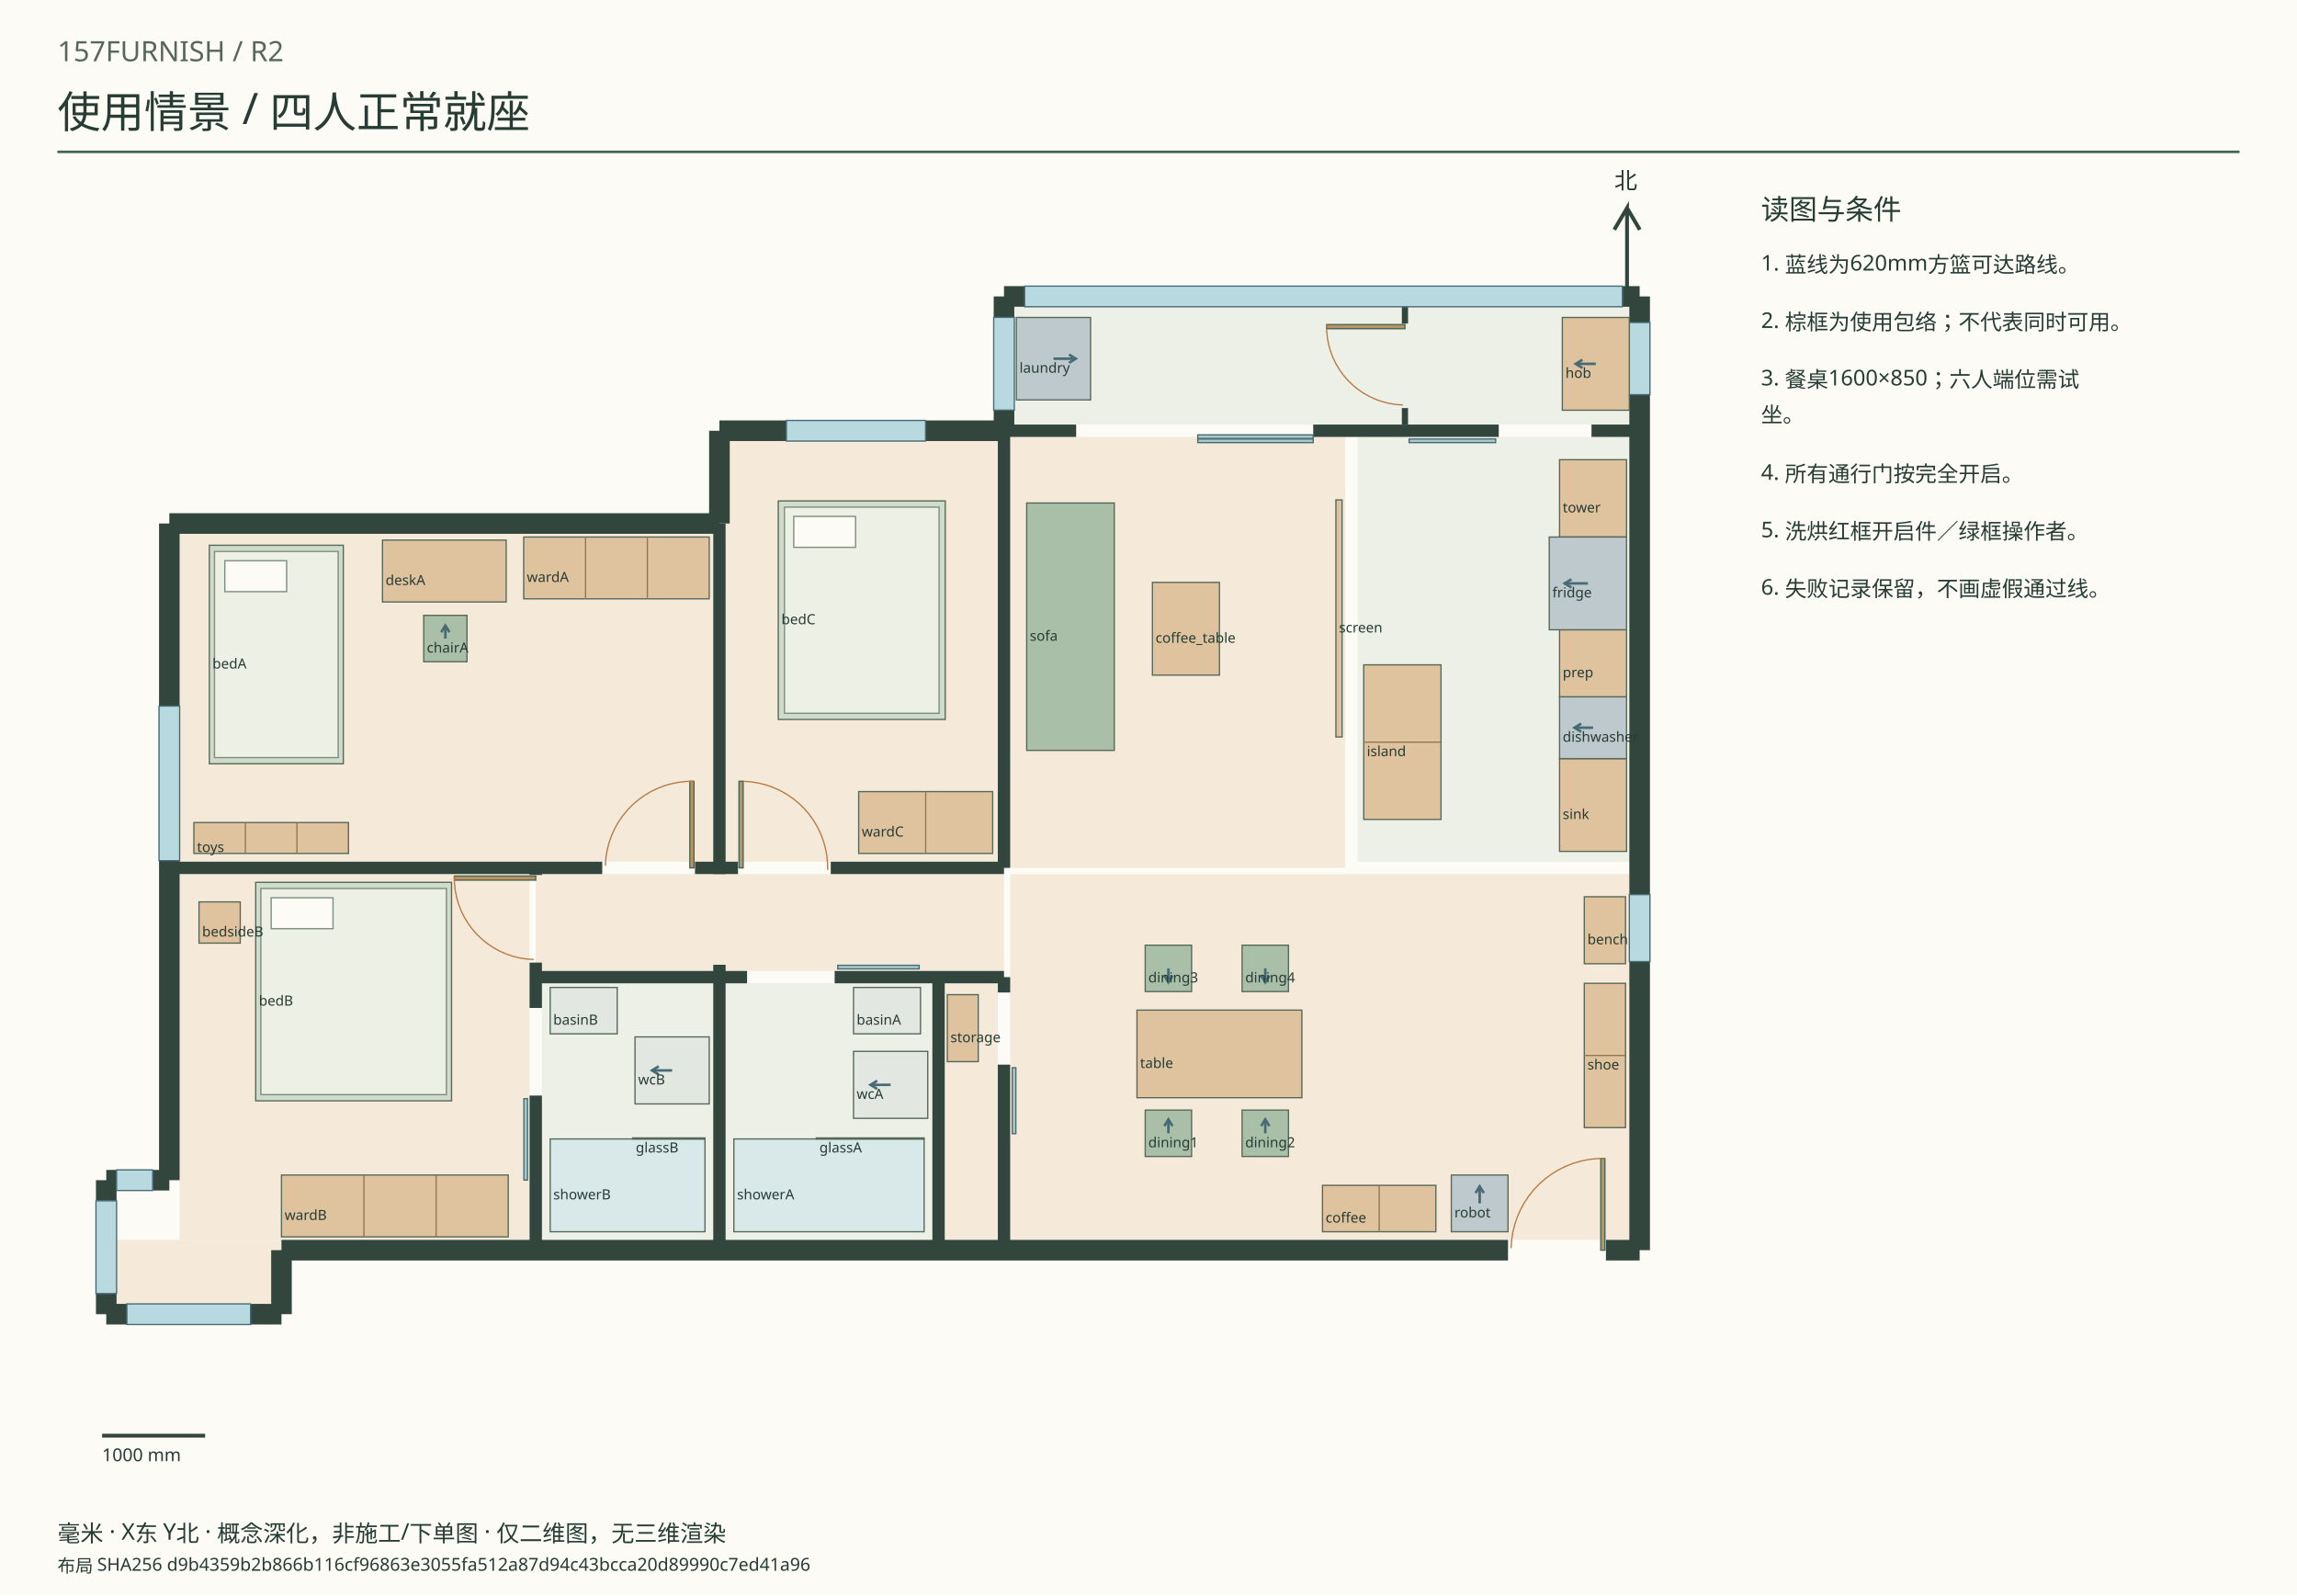
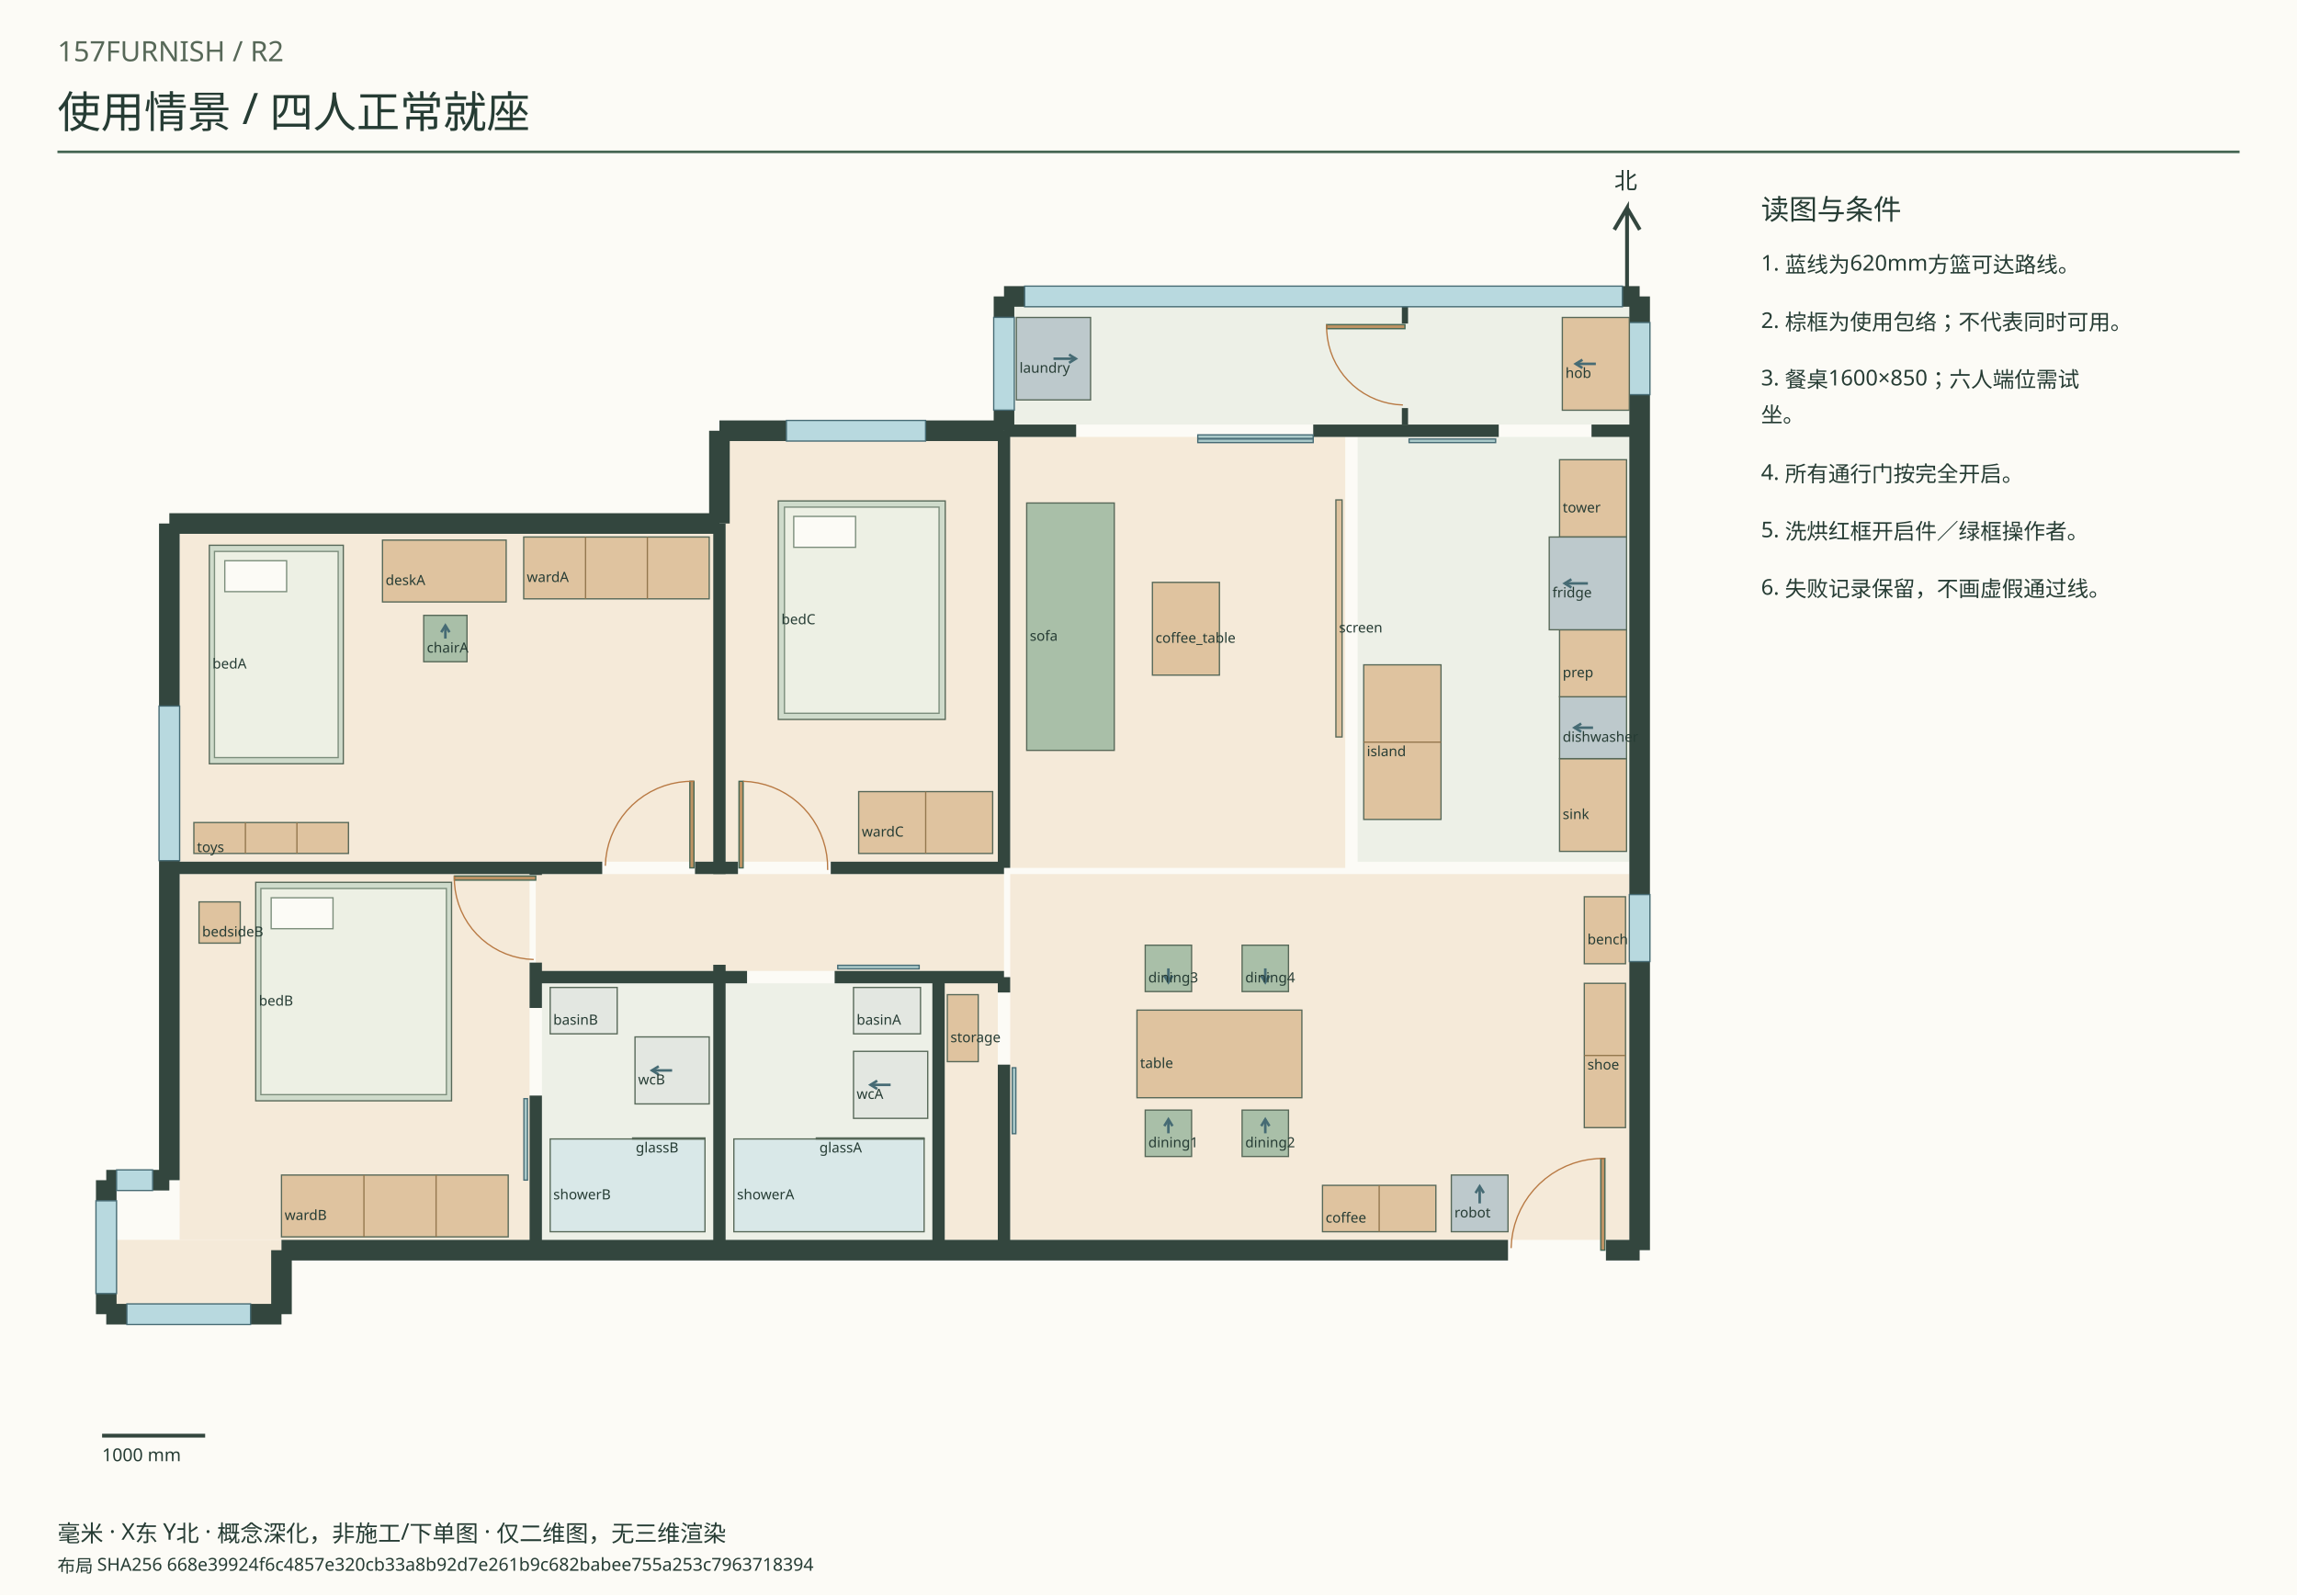
- <svg xmlns="http://www.w3.org/2000/svg" width="1800" height="1250" viewBox="0 0 1800 1250" data-revision="R2" data-layout-sha256="d9b4359b2b866b116cf96863e3055fa512a87d94c43bcca20d89990c7ed41a96">
+ <svg xmlns="http://www.w3.org/2000/svg" width="1800" height="1250" viewBox="0 0 1800 1250" data-revision="R2" data-layout-sha256="668e39924f6c4857e320cb33a8b92d7e261b9c682babee755a253c7963718394">
  <rect x="0" y="0" width="1800" height="1250" fill="#fcfbf6" stroke="none" stroke-width="1" />
  <text x="45.000" y="48.000" font-size="22" fill="#576858" font-family="Microsoft YaHei, sans-serif">157FURNISH  /  R2</text>
  <text x="45.000" y="100.000" font-size="34" fill="#263c34" font-family="Microsoft YaHei, sans-serif">使用情景 / 四人正常就座</text>
  <polyline points="45.000,119.000 1755.000,119.000" fill="none" stroke="#456653" stroke-width="2" />
  <text x="45.000" y="1208.000" font-size="18" fill="#263c34" font-family="Microsoft YaHei, sans-serif">毫米 · X东 Y北 · 概念深化，非施工/下单图 · 仅二维图，无三维渲染</text>
-   <text x="45.000" y="1232.000" font-size="14" fill="#263c34" font-family="Microsoft YaHei, sans-serif">布局 SHA256 d9b4359b2b866b116cf96863e3055fa512a87d94c43bcca20d89990c7ed41a96</text>
+   <text x="45.000" y="1232.000" font-size="14" fill="#263c34" font-family="Microsoft YaHei, sans-serif">布局 SHA256 668e39924f6c4857e320cb33a8b92d7e261b9c682babee755a253c7963718394</text>
  <text x="1380.000" y="172.000" font-size="22" fill="#263c34" font-family="Microsoft YaHei, sans-serif">读图与条件</text>
  <text x="1380.000" y="212.000" font-size="17" fill="#263c34" font-family="Microsoft YaHei, sans-serif">1. 蓝线为620mm方篮可达路线。</text>
  <text x="1380.000" y="257.000" font-size="17" fill="#263c34" font-family="Microsoft YaHei, sans-serif">2. 棕框为使用包络；不代表同时可用。</text>
  <text x="1380.000" y="302.000" font-size="17" fill="#263c34" font-family="Microsoft YaHei, sans-serif">3. 餐桌1600×850；六人端位需试</text>
  <text x="1380.000" y="331.000" font-size="17" fill="#263c34" font-family="Microsoft YaHei, sans-serif">坐。</text>
  <text x="1380.000" y="376.000" font-size="17" fill="#263c34" font-family="Microsoft YaHei, sans-serif">4. 所有通行门按完全开启。</text>
  <text x="1380.000" y="421.000" font-size="17" fill="#263c34" font-family="Microsoft YaHei, sans-serif">5. 洗烘红框开启件／绿框操作者。</text>
  <text x="1380.000" y="466.000" font-size="17" fill="#263c34" font-family="Microsoft YaHei, sans-serif">6. 失败记录保留，不画虚假通过线。</text>
  <defs>
    <clipPath id="planClip">
      <rect x="50" y="145" width="1280" height="970" />
    </clipPath>
  </defs>
  <g clip-path="url(#planClip)">
    <rect x="140.777" y="418.304" width="418.142" height="256.927" fill="#f5ead9" stroke="none" stroke-width="1" />
    <rect x="140.777" y="684.923" width="274.212" height="286.65" fill="#f5ead9" stroke="none" stroke-width="1" />
    <rect x="83.269" y="971.573" width="137.308" height="58.235" fill="#f5ead9" stroke="none" stroke-width="1" />
    <rect x="568.611" y="345.611" width="213.311" height="329.619" fill="#f5ead9" stroke="none" stroke-width="1" />
    <rect x="419.835" y="684.923" width="366.935" height="75.923" fill="#f5ead9" stroke="none" stroke-width="1" />
    <rect x="424.681" y="770.538" width="134.238" height="201.035" fill="#edf0e7" stroke="none" stroke-width="1" />
    <rect x="568.611" y="770.538" width="162.023" height="201.035" fill="#edf0e7" stroke="none" stroke-width="1" />
    <rect x="740.327" y="770.538" width="41.596" height="201.035" fill="#f5ead9" stroke="none" stroke-width="1" />
    <rect x="791.615" y="684.923" width="485.181" height="286.65" fill="#f5ead9" stroke="none" stroke-width="1" />
    <rect x="791.615" y="342.381" width="262.581" height="337.696" fill="#f5ead9" stroke="none" stroke-width="1" />
    <rect x="1063.889" y="342.381" width="212.908" height="332.85" fill="#edf0e7" stroke="none" stroke-width="1" />
    <rect x="794.846" y="240.369" width="481.95" height="92.319" fill="#edf0e7" stroke="none" stroke-width="1" />
    <rect x="83.269" y="1021.731" width="16.154" height="16.154" fill="#33463e" stroke="none" stroke-width="1" />
    <rect x="99.423" y="1021.731" width="96.923" height="16.154" fill="#33463e" stroke="none" stroke-width="1" />
    <rect x="196.346" y="1021.731" width="24.231" height="16.154" fill="#33463e" stroke="none" stroke-width="1" />
    <rect x="212.5" y="979.65" width="16.154" height="50.158" fill="#33463e" stroke="none" stroke-width="1" />
    <rect x="220.577" y="971.573" width="961.154" height="16.154" fill="#33463e" stroke="none" stroke-width="1" />
    <rect x="1258.461" y="971.573" width="26.412" height="16.154" fill="#33463e" stroke="none" stroke-width="1" />
    <rect x="1276.796" y="753.496" width="16.154" height="226.154" fill="#33463e" stroke="none" stroke-width="1" />
    <rect x="1276.796" y="700.996" width="16.154" height="52.5" fill="#33463e" stroke="none" stroke-width="1" />
    <rect x="1276.796" y="309.265" width="16.154" height="391.731" fill="#33463e" stroke="none" stroke-width="1" />
    <rect x="1276.796" y="252.727" width="16.154" height="56.538" fill="#33463e" stroke="none" stroke-width="1" />
    <rect x="1276.796" y="232.292" width="16.154" height="20.435" fill="#33463e" stroke="none" stroke-width="1" />
    <rect x="786.769" y="224.215" width="16.154" height="16.154" fill="#33463e" stroke="none" stroke-width="1" />
    <rect x="802.923" y="224.215" width="468.462" height="16.154" fill="#33463e" stroke="none" stroke-width="1" />
    <rect x="1271.385" y="224.215" width="13.489" height="16.154" fill="#33463e" stroke="none" stroke-width="1" />
    <rect x="778.692" y="321.381" width="16.154" height="16.154" fill="#33463e" stroke="none" stroke-width="1" />
    <rect x="778.692" y="248.689" width="16.154" height="72.692" fill="#33463e" stroke="none" stroke-width="1" />
    <rect x="778.692" y="232.292" width="16.154" height="16.396" fill="#33463e" stroke="none" stroke-width="1" />
    <rect x="563.765" y="329.458" width="52.5" height="16.154" fill="#33463e" stroke="none" stroke-width="1" />
    <rect x="616.265" y="329.458" width="109.038" height="16.154" fill="#33463e" stroke="none" stroke-width="1" />
    <rect x="725.304" y="329.458" width="61.465" height="16.154" fill="#33463e" stroke="none" stroke-width="1" />
    <rect x="555.688" y="337.535" width="16.154" height="72.692" fill="#33463e" stroke="none" stroke-width="1" />
    <rect x="132.7" y="402.15" width="431.065" height="16.154" fill="#33463e" stroke="none" stroke-width="1" />
    <rect x="124.623" y="674.423" width="16.154" height="250.385" fill="#33463e" stroke="none" stroke-width="1" />
    <rect x="124.623" y="553.269" width="16.154" height="121.154" fill="#33463e" stroke="none" stroke-width="1" />
    <rect x="124.623" y="410.227" width="16.154" height="143.042" fill="#33463e" stroke="none" stroke-width="1" />
    <rect x="83.269" y="916.731" width="8.077" height="16.154" fill="#33463e" stroke="none" stroke-width="1" />
    <rect x="91.346" y="916.731" width="28.269" height="16.154" fill="#33463e" stroke="none" stroke-width="1" />
    <rect x="119.615" y="916.731" width="13.085" height="16.154" fill="#33463e" stroke="none" stroke-width="1" />
    <rect x="75.192" y="1013.654" width="16.154" height="16.154" fill="#33463e" stroke="none" stroke-width="1" />
    <rect x="75.192" y="940.962" width="16.154" height="72.692" fill="#33463e" stroke="none" stroke-width="1" />
    <rect x="75.192" y="924.808" width="16.154" height="16.154" fill="#33463e" stroke="none" stroke-width="1" />
    <rect x="132.7" y="675.231" width="339.231" height="9.692" fill="#33463e" stroke="none" stroke-width="1" />
    <rect x="544.623" y="675.231" width="19.142" height="9.692" fill="#33463e" stroke="none" stroke-width="1" />
    <rect x="414.988" y="858.496" width="9.692" height="121.154" fill="#33463e" stroke="none" stroke-width="1" />
    <rect x="414.988" y="754.304" width="9.692" height="35.538" fill="#33463e" stroke="none" stroke-width="1" />
    <rect x="414.988" y="680.077" width="9.692" height="5.573" fill="#33463e" stroke="none" stroke-width="1" />
    <rect x="558.919" y="756" width="9.692" height="9.692" fill="#33463e" stroke="none" stroke-width="1" />
    <rect x="558.919" y="410.227" width="9.692" height="274.696" fill="#33463e" stroke="none" stroke-width="1" />
    <rect x="563.765" y="675.231" width="14.539" height="9.692" fill="#33463e" stroke="none" stroke-width="1" />
    <rect x="650.996" y="675.231" width="135.773" height="9.692" fill="#33463e" stroke="none" stroke-width="1" />
    <rect x="781.923" y="337.535" width="9.692" height="342.542" fill="#33463e" stroke="none" stroke-width="1" />
    <rect x="419.835" y="760.846" width="165.577" height="9.692" fill="#33463e" stroke="none" stroke-width="1" />
    <rect x="654.065" y="760.846" width="132.704" height="9.692" fill="#33463e" stroke="none" stroke-width="1" />
    <rect x="558.919" y="765.692" width="9.692" height="213.958" fill="#33463e" stroke="none" stroke-width="1" />
    <rect x="730.635" y="765.692" width="9.692" height="213.958" fill="#33463e" stroke="none" stroke-width="1" />
    <rect x="781.923" y="834.265" width="9.692" height="145.385" fill="#33463e" stroke="none" stroke-width="1" />
    <rect x="781.923" y="765.692" width="9.692" height="12.035" fill="#33463e" stroke="none" stroke-width="1" />
    <rect x="786.769" y="332.688" width="56.538" height="9.692" fill="#33463e" stroke="none" stroke-width="1" />
    <rect x="1029.077" y="332.688" width="145.385" height="9.692" fill="#33463e" stroke="none" stroke-width="1" />
    <rect x="1247.154" y="332.688" width="37.719" height="9.692" fill="#33463e" stroke="none" stroke-width="1" />
    <rect x="1098.539" y="319.765" width="4.846" height="12.923" fill="#33463e" stroke="none" stroke-width="1" />
    <rect x="1098.539" y="240.369" width="4.846" height="13.165" fill="#33463e" stroke="none" stroke-width="1" />
    <rect x="99.423" y="1021.731" width="96.923" height="16.154" fill="#b8d9df" stroke="#466b74" stroke-width="1" />
    <polygon points="1257.654,979.650 1257.654,907.765 1254.423,907.765 1254.423,979.650" fill="#be9364" stroke="#456653" />
    <polyline points="1184.154,978.035 1184.568,971.776 1185.526,965.577 1187.021,959.485 1189.042,953.546 1191.572,947.806 1194.592,942.309 1198.081,937.095 1202.010,932.206 1206.351,927.678 1211.069,923.545 1216.130,919.839 1221.495,916.588 1227.123,913.818 1232.970,911.548 1238.994,909.797 1245.147,908.577 1251.383,907.898 1257.654,907.765" fill="none" stroke="#b87943" stroke-width="1" />
    <rect x="1276.796" y="700.996" width="16.154" height="52.5" fill="#b8d9df" stroke="#466b74" stroke-width="1" />
    <rect x="1276.796" y="252.727" width="16.154" height="56.538" fill="#b8d9df" stroke="#466b74" stroke-width="1" />
    <rect x="802.923" y="224.215" width="468.462" height="16.154" fill="#b8d9df" stroke="#466b74" stroke-width="1" />
    <rect x="778.692" y="248.689" width="16.154" height="72.692" fill="#b8d9df" stroke="#466b74" stroke-width="1" />
    <rect x="616.265" y="329.458" width="109.038" height="16.154" fill="#b8d9df" stroke="#466b74" stroke-width="1" />
    <rect x="124.623" y="553.269" width="16.154" height="121.154" fill="#b8d9df" stroke="#466b74" stroke-width="1" />
    <rect x="91.346" y="916.731" width="28.269" height="16.154" fill="#b8d9df" stroke="#466b74" stroke-width="1" />
    <rect x="75.192" y="940.962" width="16.154" height="72.692" fill="#b8d9df" stroke="#466b74" stroke-width="1" />
    <polygon points="543.815,680.077 543.815,612.231 540.585,612.231 540.585,680.077" fill="#be9364" stroke="#456653" />
    <polyline points="474.354,678.462 474.753,672.555 475.665,666.705 477.084,660.957 478.998,655.354 481.393,649.940 484.251,644.755 487.550,639.839 491.265,635.229 495.368,630.960 499.827,627.065 504.608,623.574 509.676,620.513 514.991,617.905 520.513,615.770 526.200,614.124 532.009,612.981 537.896,612.348 543.815,612.231" fill="none" stroke="#b87943" stroke-width="1" />
    <rect x="410.546" y="860.919" width="2.827" height="63.808" fill="#aac9c9" stroke="#466b74" stroke-width="1" />
    <polygon points="419.835,686.458 356.027,686.458 356.027,689.688 419.835,689.688" fill="#be9364" stroke="#456653" />
    <polyline points="418.219,751.881 412.664,751.497 407.164,750.631 401.760,749.288 396.493,747.480 391.404,745.220 386.532,742.524 381.913,739.415 377.582,735.914 373.574,732.050 369.917,727.850 366.640,723.348 363.768,718.578 361.323,713.575 359.323,708.379 357.783,703.027 356.716,697.562 356.129,692.025 356.027,686.458" fill="none" stroke="#b87943" stroke-width="1" />
    <polygon points="582.342,680.077 582.342,612.231 579.112,612.231 579.112,680.077" fill="#be9364" stroke="#456653" />
    <polyline points="648.573,681.692 648.456,675.773 647.823,669.886 646.679,664.077 645.034,658.390 642.899,652.868 640.291,647.553 637.230,642.485 633.738,637.704 629.844,633.245 625.575,629.142 620.965,625.427 616.049,622.128 610.864,619.270 605.450,616.875 599.847,614.961 594.099,613.542 588.249,612.630 582.342,612.231" fill="none" stroke="#b87943" stroke-width="1" />
    <rect x="656.489" y="756.404" width="63.808" height="2.827" fill="#aac9c9" stroke="#466b74" stroke-width="1" />
    <rect x="793.231" y="836.688" width="2.827" height="51.692" fill="#aac9c9" stroke="#466b74" stroke-width="1" />
    <rect x="938.615" y="343.996" width="90.462" height="2.827" fill="#aac9c9" stroke="#466b74" stroke-width="1" />
    <rect x="938.615" y="340.765" width="90.462" height="2.827" fill="#aac9c9" stroke="#466b74" stroke-width="1" />
    <rect x="1104.192" y="343.996" width="67.846" height="2.827" fill="#aac9c9" stroke="#466b74" stroke-width="1" />
    <polygon points="1100.962,254.342 1039.577,254.342 1039.577,257.573 1100.962,257.573" fill="#be9364" stroke="#456653" />
    <polyline points="1099.346,317.342 1094.002,316.968 1088.711,316.129 1083.514,314.833 1078.449,313.088 1073.555,310.908 1068.870,308.311 1064.430,305.314 1060.267,301.943 1056.414,298.221 1052.900,294.178 1049.752,289.843 1046.993,285.251 1044.645,280.436 1042.726,275.435 1041.250,270.285 1040.229,265.026 1039.670,259.698 1039.577,254.342" fill="none" stroke="#b87943" stroke-width="1" />
    <rect x="200.385" y="691.385" width="153.462" height="171.231" fill="#cfdbcb" stroke="#576858" stroke-width="1" data-object="bedB" data-mm="1550,2170,1900,2120" data-transform="55.0,201.9230769230769,0.08076923076923077,-250,10350" />
    <rect x="204.423" y="696.231" width="145.385" height="161.538" fill="#edf0e4" stroke="#7b8d7b" stroke-width="1" />
    <rect x="212.5" y="703.5" width="48.462" height="24.231" fill="#fcfbf6" stroke="#7b8d7b" stroke-width="1" />
    <text x="202.808" y="788.000" font-size="11" fill="#263c34" font-family="Microsoft YaHei, sans-serif">bedB</text>
    <rect x="220.577" y="920.769" width="177.692" height="48.462" fill="#dfc39f" stroke="#576858" stroke-width="1" data-object="wardB" data-mm="1800,850,2200,600" data-transform="55.0,201.9230769230769,0.08076923076923077,-250,10350" />
    <polyline points="285.192,969.231 285.192,920.769" fill="none" stroke="#94774e" stroke-width="1" />
    <polyline points="341.731,969.231 341.731,920.769" fill="none" stroke="#94774e" stroke-width="1" />
    <text x="223.000" y="956.000" font-size="11" fill="#263c34" font-family="Microsoft YaHei, sans-serif">wardB</text>
    <rect x="155.962" y="706.731" width="32.308" height="32.308" fill="#dfc39f" stroke="#576858" stroke-width="1" data-object="bedsideB" data-mm="1000,3700,400,400" data-transform="55.0,201.9230769230769,0.08076923076923077,-250,10350" />
    <text x="158.385" y="733.885" font-size="11" fill="#263c34" font-family="Microsoft YaHei, sans-serif">bedsideB</text>
    <rect x="164.038" y="427.269" width="105" height="171.231" fill="#cfdbcb" stroke="#576858" stroke-width="1" data-object="bedA" data-mm="1100,5440,1300,2120" data-transform="55.0,201.9230769230769,0.08076923076923077,-250,10350" />
    <rect x="168.077" y="432.115" width="96.923" height="161.538" fill="#edf0e4" stroke="#7b8d7b" stroke-width="1" />
    <rect x="176.154" y="439.385" width="48.462" height="24.231" fill="#fcfbf6" stroke="#7b8d7b" stroke-width="1" />
    <text x="166.462" y="523.885" font-size="11" fill="#263c34" font-family="Microsoft YaHei, sans-serif">bedA</text>
    <rect x="410.385" y="420.808" width="145.385" height="48.462" fill="#dfc39f" stroke="#576858" stroke-width="1" data-object="wardA" data-mm="4150,7040,1800,600" data-transform="55.0,201.9230769230769,0.08076923076923077,-250,10350" />
    <polyline points="458.846,469.269 458.846,420.808" fill="none" stroke="#94774e" stroke-width="1" />
    <polyline points="507.308,469.269 507.308,420.808" fill="none" stroke="#94774e" stroke-width="1" />
    <text x="412.808" y="456.038" font-size="11" fill="#263c34" font-family="Microsoft YaHei, sans-serif">wardA</text>
    <rect x="299.731" y="423.231" width="96.923" height="48.462" fill="#dfc39f" stroke="#576858" stroke-width="1" data-object="deskA" data-mm="2780,7010,1200,600" data-transform="55.0,201.9230769230769,0.08076923076923077,-250,10350" />
    <text x="302.154" y="458.462" font-size="11" fill="#263c34" font-family="Microsoft YaHei, sans-serif">deskA</text>
    <rect x="332.038" y="482.192" width="33.923" height="36.346" fill="#a9bfa8" stroke="#576858" stroke-width="1" data-object="chairA" data-mm="3180,6430,420,450" data-transform="55.0,201.9230769230769,0.08076923076923077,-250,10350" />
    <polyline points="349.000,500.365 349.000,490.188" fill="none" stroke="#466b74" stroke-width="2" />
    <polyline points="345.769,495.438 349.000,490.188 352.231,495.438" fill="none" stroke="#466b74" stroke-width="2" />
    <text x="334.462" y="511.365" font-size="11" fill="#263c34" font-family="Microsoft YaHei, sans-serif">chairA</text>
    <rect x="151.923" y="644.538" width="121.154" height="24.231" fill="#dfc39f" stroke="#576858" stroke-width="1" data-object="toys" data-mm="950,4570,1500,300" data-transform="55.0,201.9230769230769,0.08076923076923077,-250,10350" />
    <polyline points="192.308,668.769 192.308,644.538" fill="none" stroke="#94774e" stroke-width="1" />
    <polyline points="232.692,668.769 232.692,644.538" fill="none" stroke="#94774e" stroke-width="1" />
    <text x="154.346" y="667.654" font-size="11" fill="#263c34" font-family="Microsoft YaHei, sans-serif">toys</text>
    <rect x="609.885" y="392.538" width="130.846" height="171.231" fill="#cfdbcb" stroke="#576858" stroke-width="1" data-object="bedC" data-mm="6620,5870,1620,2120" data-transform="55.0,201.9230769230769,0.08076923076923077,-250,10350" />
    <rect x="614.731" y="397.385" width="121.154" height="161.538" fill="#edf0e4" stroke="#7b8d7b" stroke-width="1" />
    <rect x="622" y="404.654" width="48.462" height="24.231" fill="#fcfbf6" stroke="#7b8d7b" stroke-width="1" />
    <text x="612.308" y="489.154" font-size="11" fill="#263c34" font-family="Microsoft YaHei, sans-serif">bedC</text>
    <rect x="672.885" y="620.308" width="105" height="48.462" fill="#dfc39f" stroke="#576858" stroke-width="1" data-object="wardC" data-mm="7400,4570,1300,600" data-transform="55.0,201.9230769230769,0.08076923076923077,-250,10350" />
    <polyline points="725.385,668.769 725.385,620.308" fill="none" stroke="#94774e" stroke-width="1" />
    <text x="675.308" y="655.538" font-size="11" fill="#263c34" font-family="Microsoft YaHei, sans-serif">wardC</text>
    <rect x="804.538" y="394.154" width="68.654" height="193.846" fill="#a9bfa8" stroke="#576858" stroke-width="1" data-object="sofa" data-mm="9030,5570,850,2400" data-transform="55.0,201.9230769230769,0.08076923076923077,-250,10350" />
    <text x="806.962" y="502.077" font-size="11" fill="#263c34" font-family="Microsoft YaHei, sans-serif">sofa</text>
    <rect x="903.077" y="456.346" width="52.5" height="72.692" fill="#dfc39f" stroke="#576858" stroke-width="1" data-object="coffee_table" data-mm="10250,6300,650,900" data-transform="55.0,201.9230769230769,0.08076923076923077,-250,10350" />
    <text x="905.500" y="503.692" font-size="11" fill="#263c34" font-family="Microsoft YaHei, sans-serif">coffee_table</text>
    <rect x="1046.846" y="391.731" width="4.846" height="185.769" fill="#dfc39f" stroke="#576858" stroke-width="1" data-object="screen" data-mm="12030,5700,60,2300" data-transform="55.0,201.9230769230769,0.08076923076923077,-250,10350" />
    <text x="1049.269" y="495.615" font-size="11" fill="#263c34" font-family="Microsoft YaHei, sans-serif">screen</text>
    <rect x="1068.654" y="520.962" width="60.577" height="121.154" fill="#dfc39f" stroke="#576858" stroke-width="1" data-object="island" data-mm="12300,4900,750,1500" data-transform="55.0,201.9230769230769,0.08076923076923077,-250,10350" />
    <polyline points="1068.654,581.538 1129.231,581.538" fill="none" stroke="#94774e" stroke-width="1" />
    <text x="1071.077" y="592.538" font-size="11" fill="#263c34" font-family="Microsoft YaHei, sans-serif">island</text>
    <rect x="890.962" y="791.538" width="129.231" height="68.654" fill="#dfc39f" stroke="#576858" stroke-width="1" data-object="table" data-mm="10100,2200,1600,850" data-transform="55.0,201.9230769230769,0.08076923076923077,-250,10350" />
    <text x="893.385" y="836.865" font-size="11" fill="#263c34" font-family="Microsoft YaHei, sans-serif">table</text>
    <rect x="897.423" y="869.885" width="36.346" height="36.346" fill="#a9bfa8" stroke="#576858" stroke-width="1" data-object="dining1" data-mm="10180,1630,450,450" data-transform="55.0,201.9230769230769,0.08076923076923077,-250,10350" />
    <polyline points="915.596,888.058 915.596,877.154" fill="none" stroke="#466b74" stroke-width="2" />
    <polyline points="912.365,882.404 915.596,877.154 918.827,882.404" fill="none" stroke="#466b74" stroke-width="2" />
    <text x="899.846" y="899.058" font-size="11" fill="#263c34" font-family="Microsoft YaHei, sans-serif">dining1</text>
    <rect x="973.346" y="869.885" width="36.346" height="36.346" fill="#a9bfa8" stroke="#576858" stroke-width="1" data-object="dining2" data-mm="11120,1630,450,450" data-transform="55.0,201.9230769230769,0.08076923076923077,-250,10350" />
    <polyline points="991.519,888.058 991.519,877.154" fill="none" stroke="#466b74" stroke-width="2" />
    <polyline points="988.288,882.404 991.519,877.154 994.750,882.404" fill="none" stroke="#466b74" stroke-width="2" />
    <text x="975.769" y="899.058" font-size="11" fill="#263c34" font-family="Microsoft YaHei, sans-serif">dining2</text>
    <rect x="897.423" y="740.654" width="36.346" height="36.346" fill="#a9bfa8" stroke="#576858" stroke-width="1" data-object="dining3" data-mm="10180,3230,450,450" data-transform="55.0,201.9230769230769,0.08076923076923077,-250,10350" />
    <polyline points="915.596,758.827 915.596,769.731" fill="none" stroke="#466b74" stroke-width="2" />
    <polyline points="918.827,764.481 915.596,769.731 912.365,764.481" fill="none" stroke="#466b74" stroke-width="2" />
    <text x="899.846" y="769.827" font-size="11" fill="#263c34" font-family="Microsoft YaHei, sans-serif">dining3</text>
    <rect x="973.346" y="740.654" width="36.346" height="36.346" fill="#a9bfa8" stroke="#576858" stroke-width="1" data-object="dining4" data-mm="11120,3230,450,450" data-transform="55.0,201.9230769230769,0.08076923076923077,-250,10350" />
    <polyline points="991.519,758.827 991.519,769.731" fill="none" stroke="#466b74" stroke-width="2" />
    <polyline points="994.750,764.481 991.519,769.731 988.288,764.481" fill="none" stroke="#466b74" stroke-width="2" />
    <text x="975.769" y="769.827" font-size="11" fill="#263c34" font-family="Microsoft YaHei, sans-serif">dining4</text>
    <rect x="1036.346" y="928.846" width="88.846" height="36.346" fill="#dfc39f" stroke="#576858" stroke-width="1" data-object="coffee" data-mm="11900,900,1100,450" data-transform="55.0,201.9230769230769,0.08076923076923077,-250,10350" />
    <polyline points="1080.769,965.192 1080.769,928.846" fill="none" stroke="#94774e" stroke-width="1" />
    <text x="1038.769" y="958.019" font-size="11" fill="#263c34" font-family="Microsoft YaHei, sans-serif">coffee</text>
    <rect x="1241.5" y="770.538" width="32.308" height="113.077" fill="#dfc39f" stroke="#576858" stroke-width="1" data-object="shoe" data-mm="14440,1910,400,1400" data-transform="55.0,201.9230769230769,0.08076923076923077,-250,10350" />
    <polyline points="1241.500,827.077 1273.808,827.077" fill="none" stroke="#94774e" stroke-width="1" />
    <text x="1243.923" y="838.077" font-size="11" fill="#263c34" font-family="Microsoft YaHei, sans-serif">shoe</text>
    <rect x="1241.5" y="702.692" width="32.308" height="52.5" fill="#dfc39f" stroke="#576858" stroke-width="1" data-object="bench" data-mm="14440,3500,400,650" data-transform="55.0,201.9230769230769,0.08076923076923077,-250,10350" />
    <text x="1243.923" y="739.942" font-size="11" fill="#263c34" font-family="Microsoft YaHei, sans-serif">bench</text>
    <rect x="742.346" y="779.423" width="24.231" height="52.5" fill="#dfc39f" stroke="#576858" stroke-width="1" data-object="storage" data-mm="8260,2550,300,650" data-transform="55.0,201.9230769230769,0.08076923076923077,-250,10350" />
    <text x="744.769" y="816.673" font-size="11" fill="#263c34" font-family="Microsoft YaHei, sans-serif">storage</text>
    <rect x="1222.115" y="594.462" width="52.5" height="72.692" fill="#dfc39f" stroke="#576858" stroke-width="1" data-object="sink" data-mm="14200,4590,650,900" data-transform="55.0,201.9230769230769,0.08076923076923077,-250,10350" />
    <text x="1224.538" y="641.808" font-size="11" fill="#263c34" font-family="Microsoft YaHei, sans-serif">sink</text>
    <rect x="1222.115" y="546" width="52.5" height="48.462" fill="#bdc9cc" stroke="#576858" stroke-width="1" data-object="dishwasher" data-mm="14200,5490,650,600" data-transform="55.0,201.9230769230769,0.08076923076923077,-250,10350" />
    <polyline points="1248.365,570.231 1233.827,570.231" fill="none" stroke="#466b74" stroke-width="2" />
    <polyline points="1239.077,573.462 1233.827,570.231 1239.077,567.000" fill="none" stroke="#466b74" stroke-width="2" />
    <text x="1224.538" y="581.231" font-size="11" fill="#263c34" font-family="Microsoft YaHei, sans-serif">dishwasher</text>
    <rect x="1222.115" y="493.5" width="52.5" height="52.5" fill="#dfc39f" stroke="#576858" stroke-width="1" data-object="prep" data-mm="14200,6090,650,650" data-transform="55.0,201.9230769230769,0.08076923076923077,-250,10350" />
    <text x="1224.538" y="530.750" font-size="11" fill="#263c34" font-family="Microsoft YaHei, sans-serif">prep</text>
    <rect x="1224.296" y="248.769" width="52.5" height="72.692" fill="#dfc39f" stroke="#576858" stroke-width="1" data-object="hob" data-mm="14227,8870,650,900" data-transform="55.0,201.9230769230769,0.08076923076923077,-250,10350" />
    <polyline points="1250.546,285.115 1234.796,285.115" fill="none" stroke="#466b74" stroke-width="2" />
    <polyline points="1240.046,288.346 1234.796,285.115 1240.046,281.885" fill="none" stroke="#466b74" stroke-width="2" />
    <text x="1226.719" y="296.115" font-size="11" fill="#263c34" font-family="Microsoft YaHei, sans-serif">hob</text>
    <rect x="1222.115" y="360.231" width="52.5" height="60.577" fill="#dfc39f" stroke="#576858" stroke-width="1" data-object="tower" data-mm="14200,7640,650,750" data-transform="55.0,201.9230769230769,0.08076923076923077,-250,10350" />
    <text x="1224.538" y="401.519" font-size="11" fill="#263c34" font-family="Microsoft YaHei, sans-serif">tower</text>
    <rect x="1214.039" y="420.808" width="60.577" height="72.692" fill="#bdc9cc" stroke="#576858" stroke-width="1" data-object="fridge" data-mm="14100,6740,750,900" data-transform="55.0,201.9230769230769,0.08076923076923077,-250,10350" />
    <polyline points="1244.327,457.154 1226.154,457.154" fill="none" stroke="#466b74" stroke-width="2" />
    <polyline points="1231.404,460.385 1226.154,457.154 1231.404,453.923" fill="none" stroke="#466b74" stroke-width="2" />
    <text x="1216.462" y="468.154" font-size="11" fill="#263c34" font-family="Microsoft YaHei, sans-serif">fridge</text>
    <rect x="796.462" y="248.769" width="58.154" height="64.615" fill="#bdc9cc" stroke="#576858" stroke-width="1" data-object="laundry" data-mm="8930,8970,720,800" data-transform="55.0,201.9230769230769,0.08076923076923077,-250,10350" />
    <polyline points="825.538,281.077 842.985,281.077" fill="none" stroke="#466b74" stroke-width="2" />
    <polyline points="837.735,277.846 842.985,281.077 837.735,284.308" fill="none" stroke="#466b74" stroke-width="2" />
    <text x="798.885" y="292.077" font-size="11" fill="#263c34" font-family="Microsoft YaHei, sans-serif">laundry</text>
    <rect x="1137.308" y="920.769" width="44.423" height="44.423" fill="#bdc9cc" stroke="#576858" stroke-width="1" data-object="robot" data-mm="13150,900,550,550" data-transform="55.0,201.9230769230769,0.08076923076923077,-250,10350" />
    <polyline points="1159.519,942.981 1159.519,929.654" fill="none" stroke="#466b74" stroke-width="2" />
    <polyline points="1156.288,934.904 1159.519,929.654 1162.750,934.904" fill="none" stroke="#466b74" stroke-width="2" />
    <text x="1139.731" y="953.981" font-size="11" fill="#263c34" font-family="Microsoft YaHei, sans-serif">robot</text>
    <rect x="431.142" y="892.5" width="121.315" height="72.692" fill="#d9e8e8" stroke="#576858" stroke-width="1" data-object="showerB" data-mm="4407,900,1502,900" data-transform="55.0,201.9230769230769,0.08076923076923077,-250,10350" />
    <text x="433.565" y="939.846" font-size="11" fill="#263c34" font-family="Microsoft YaHei, sans-serif">showerB</text>
    <rect x="497.615" y="812.538" width="58.154" height="52.5" fill="#e3e7e1" stroke="#576858" stroke-width="1" data-object="wcB" data-mm="5230,2140,720,650" data-transform="55.0,201.9230769230769,0.08076923076923077,-250,10350" />
    <polyline points="526.692,838.788 510.942,838.788" fill="none" stroke="#466b74" stroke-width="2" />
    <polyline points="516.192,842.019 510.942,838.788 516.192,835.558" fill="none" stroke="#466b74" stroke-width="2" />
    <text x="500.038" y="849.788" font-size="11" fill="#263c34" font-family="Microsoft YaHei, sans-serif">wcB</text>
    <rect x="431.142" y="773.769" width="52.5" height="36.346" fill="#e3e7e1" stroke="#576858" stroke-width="1" data-object="basinB" data-mm="4407,2820,650,450" data-transform="55.0,201.9230769230769,0.08076923076923077,-250,10350" />
    <text x="433.565" y="802.942" font-size="11" fill="#263c34" font-family="Microsoft YaHei, sans-serif">basinB</text>
    <rect x="495.758" y="891.692" width="56.7" height="0.808" fill="#c3e0e5" stroke="#576858" stroke-width="1" data-object="glassB" data-mm="5207,1800,702,10" data-transform="55.0,201.9230769230769,0.08076923076923077,-250,10350" />
    <text x="498.181" y="903.096" font-size="11" fill="#263c34" font-family="Microsoft YaHei, sans-serif">glassB</text>
    <rect x="575.073" y="892.5" width="149.1" height="72.692" fill="#d9e8e8" stroke="#576858" stroke-width="1" data-object="showerA" data-mm="6189,900,1846,900" data-transform="55.0,201.9230769230769,0.08076923076923077,-250,10350" />
    <text x="577.496" y="939.846" font-size="11" fill="#263c34" font-family="Microsoft YaHei, sans-serif">showerA</text>
    <rect x="668.846" y="823.846" width="58.154" height="52.5" fill="#e3e7e1" stroke="#576858" stroke-width="1" data-object="wcA" data-mm="7350,2000,720,650" data-transform="55.0,201.9230769230769,0.08076923076923077,-250,10350" />
    <polyline points="697.923,850.096 682.173,850.096" fill="none" stroke="#466b74" stroke-width="2" />
    <polyline points="687.423,853.327 682.173,850.096 687.423,846.865" fill="none" stroke="#466b74" stroke-width="2" />
    <text x="671.269" y="861.096" font-size="11" fill="#263c34" font-family="Microsoft YaHei, sans-serif">wcA</text>
    <rect x="668.846" y="773.769" width="52.5" height="36.346" fill="#e3e7e1" stroke="#576858" stroke-width="1" data-object="basinA" data-mm="7350,2820,650,450" data-transform="55.0,201.9230769230769,0.08076923076923077,-250,10350" />
    <text x="671.269" y="802.942" font-size="11" fill="#263c34" font-family="Microsoft YaHei, sans-serif">basinA</text>
    <rect x="639.688" y="891.692" width="84.485" height="0.808" fill="#c3e0e5" stroke="#576858" stroke-width="1" data-object="glassA" data-mm="6989,1800,1046,10" data-transform="55.0,201.9230769230769,0.08076923076923077,-250,10350" />
    <text x="642.112" y="903.096" font-size="11" fill="#263c34" font-family="Microsoft YaHei, sans-serif">glassA</text>
  </g>
  <polyline points="1275.000,225.000 1275.000,163.000 1265.000,180.000 1275.000,163.000 1285.000,180.000" fill="none" stroke="#33463e" stroke-width="3" />
  <text x="1265.000" y="148.000" font-size="18" fill="#263c34" font-family="Microsoft YaHei, sans-serif">北</text>
  <polyline points="80.000,1125.000 160.769,1125.000" fill="none" stroke="#33463e" stroke-width="3" />
  <text x="80.000" y="1145.000" font-size="14" fill="#263c34" font-family="Microsoft YaHei, sans-serif">1000 mm</text>
</svg>
